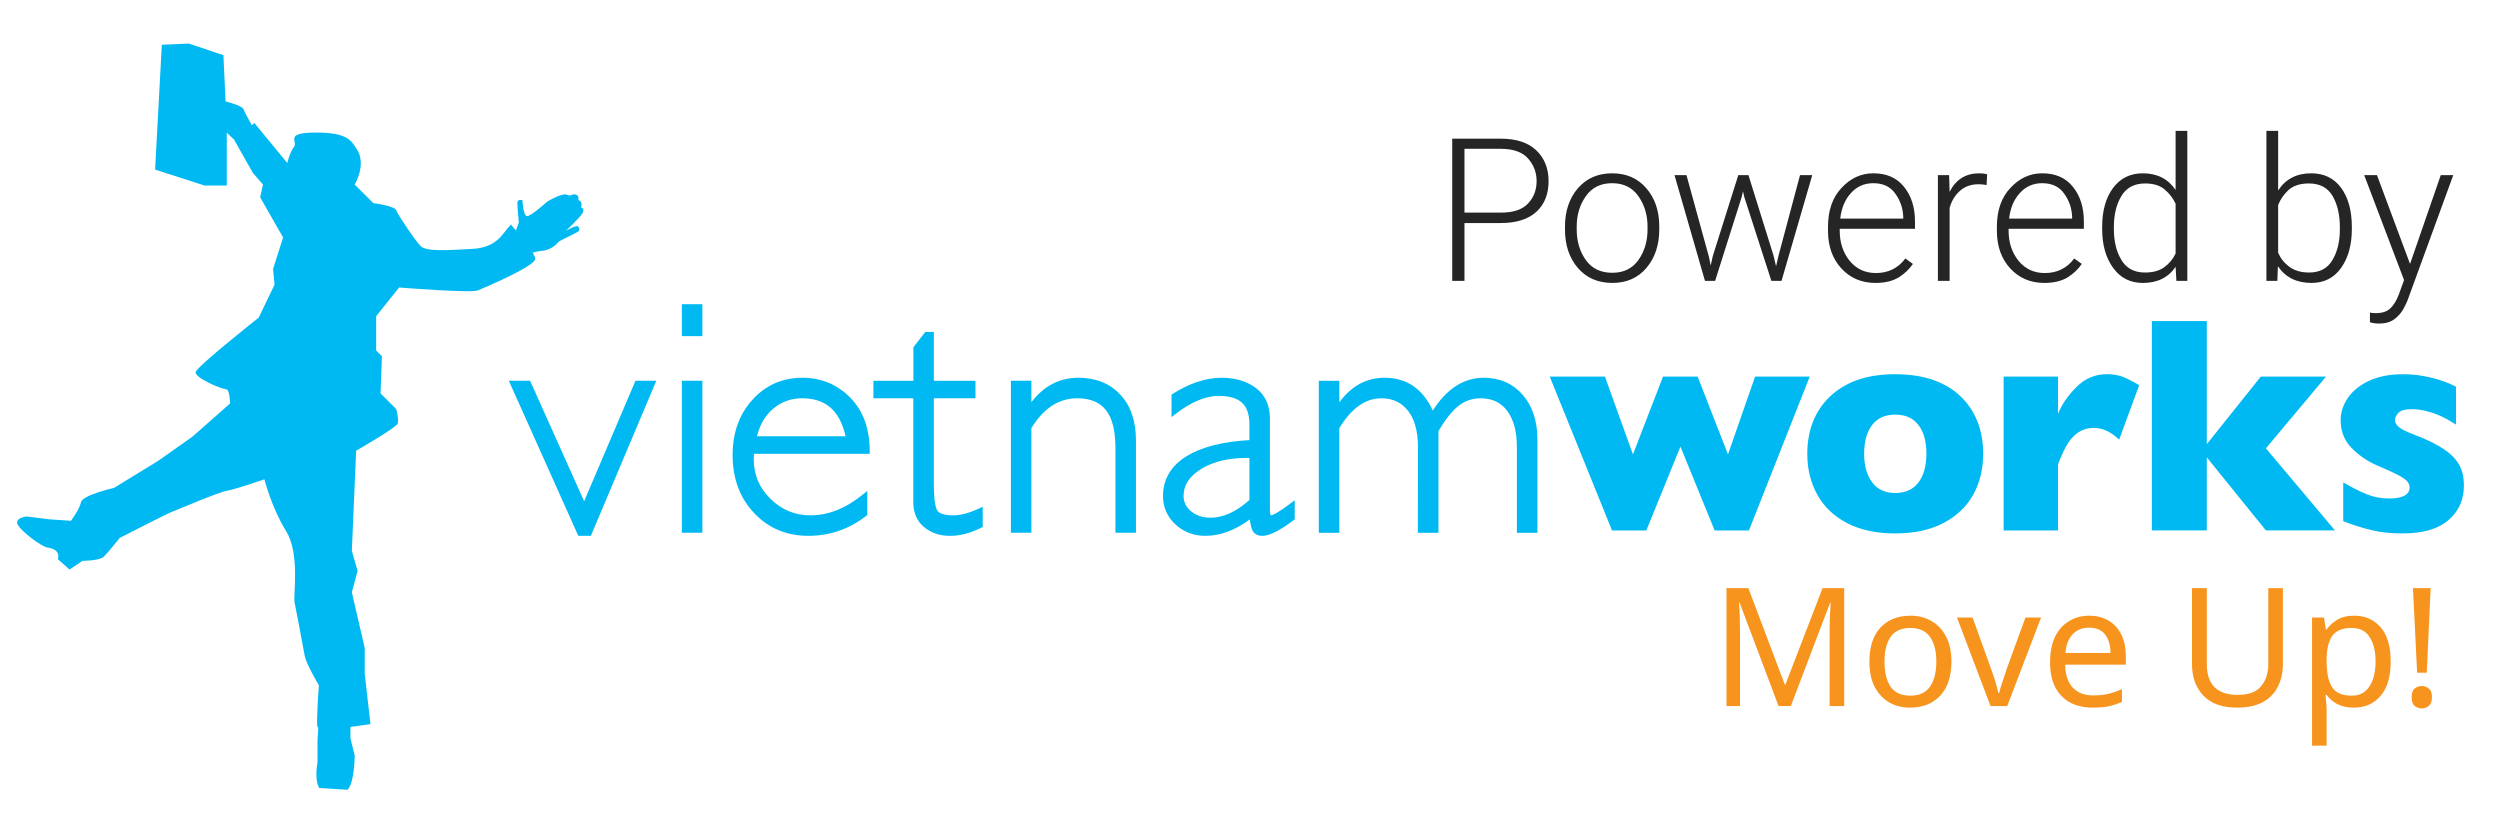
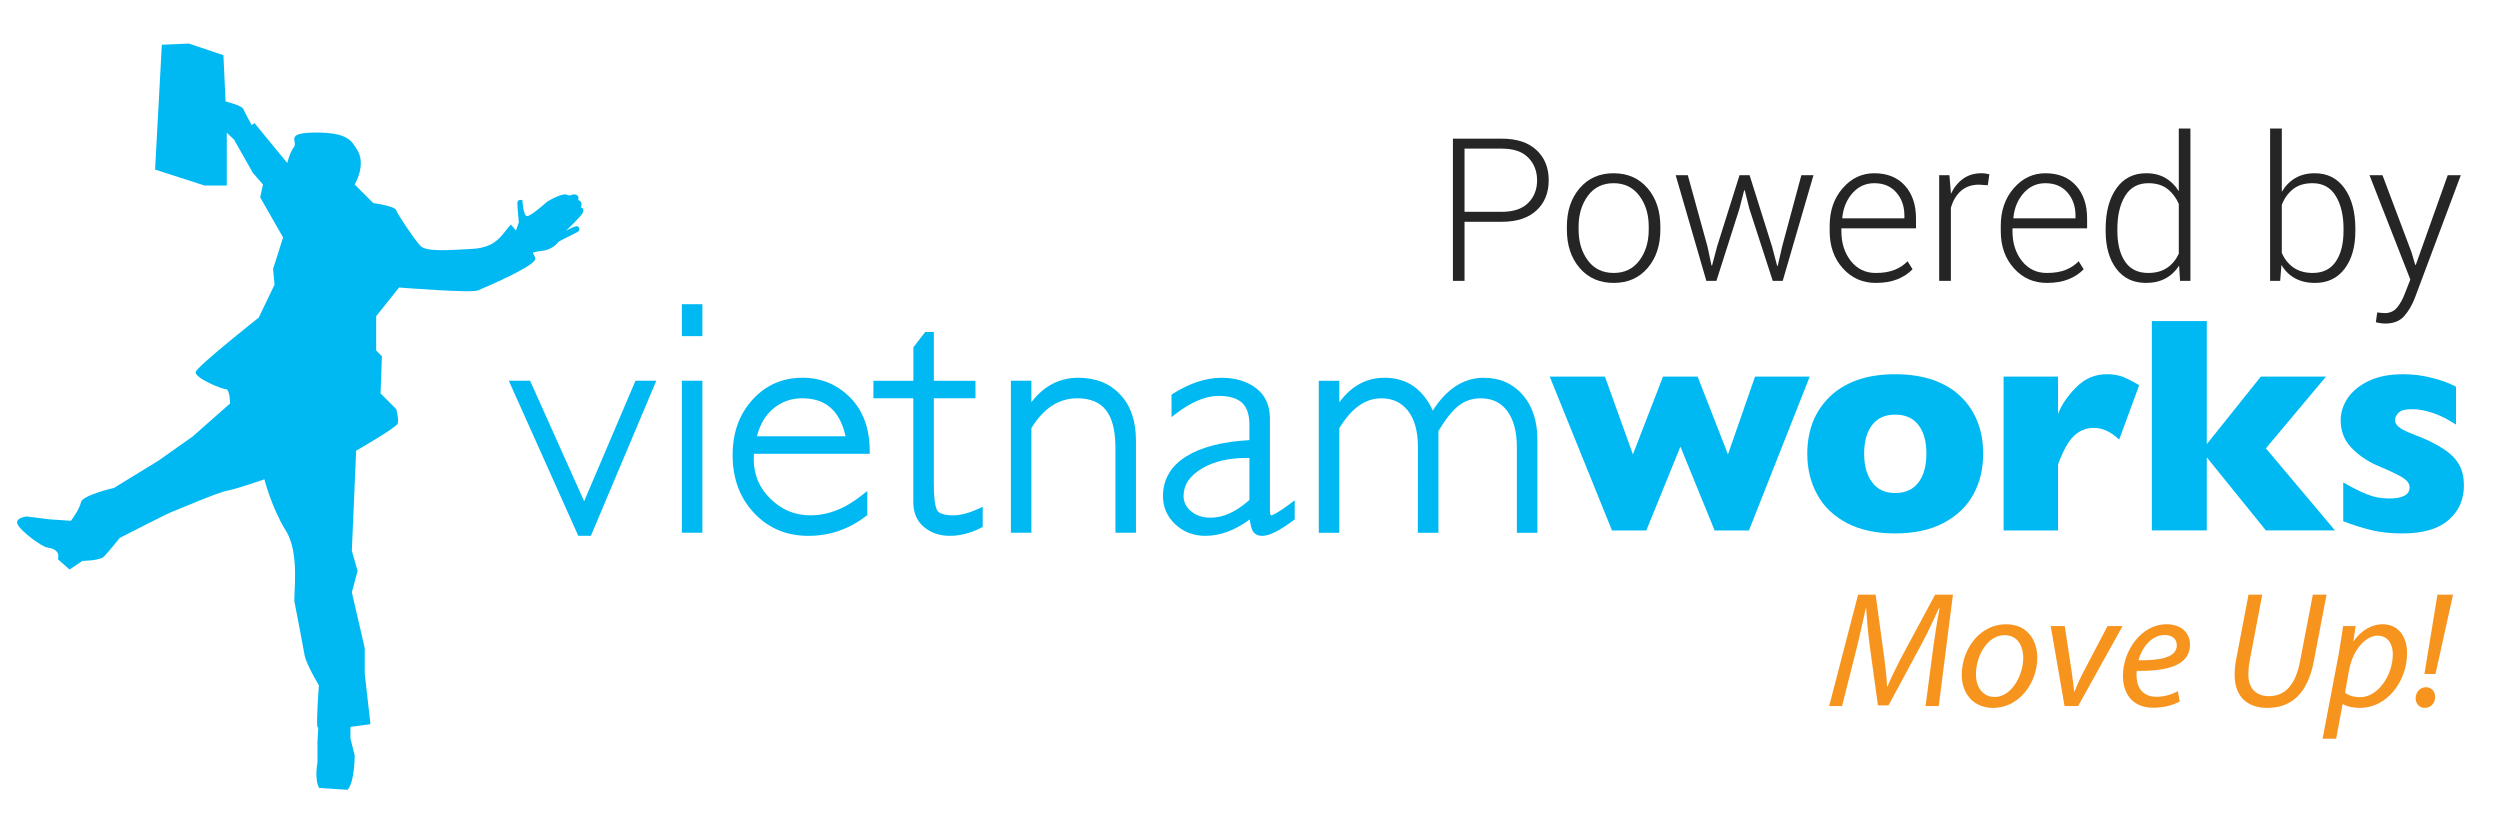
<svg xmlns="http://www.w3.org/2000/svg" version="1.1" id="Layer_1" x="0px" y="0px" width="150px" height="50px" viewBox="0 0 150 50" enable-background="new 0 0 150 50" xml:space="preserve">
-   <path fill="#00B9F2" d="M20.85,47.388c0.431-0.432,0.431-2.063,0.431-2.063l-0.254-1.021v-0.69l1.201-0.165l-0.343-3.016v-1.545  l-0.775-3.352l0.344-1.281l-0.344-1.206l0.259-6.007c0,0,2.405-1.376,2.493-1.631c0.086-0.259-0.087-0.861-0.087-0.861l-0.941-0.944  l0.081-2.233L22.57,21.03v-2.058l1.376-1.722c0,0,4.299,0.348,4.727,0.173c0.426-0.173,3.442-1.458,3.442-1.89  c0-0.084-0.06-0.215-0.151-0.373c0.141-0.039,0.36-0.093,0.515-0.103c0.596-0.042,0.964-0.448,1.02-0.53  c0.051-0.077,1.085-0.552,1.19-0.632c0.108-0.084,0.085-0.23-0.02-0.315c-0.108-0.08-0.716,0.271-0.716,0.271  s0.969-0.908,1.027-1.116c0.034-0.146,0.06-0.23-0.107-0.27l0.02-0.237c-0.056-0.232-0.197-0.211-0.197-0.211  s0.041-0.184-0.027-0.262c-0.165-0.188-0.452-0.031-0.452-0.031s-0.068,0.031-0.214-0.044c-0.225-0.114-1.044,0.322-1.209,0.451  c-0.158,0.136-0.967,0.861-1.18,0.835c-0.22-0.027-0.272-0.964-0.272-0.964s-0.284-0.07-0.301,0.16  c-0.005,0.189,0.088,1.183,0.088,1.183l-0.135,0.378l-0.035,0.103c-0.176-0.208-0.306-0.35-0.306-0.35  c-0.515,0.514-0.774,1.371-2.324,1.458c-1.542,0.086-2.747,0.171-3.093-0.172c-0.341-0.345-1.376-1.889-1.463-2.146  c-0.084-0.261-1.375-0.429-1.375-0.429l-1.118-1.116c0,0,0.76-1.241,0.098-2.164c-0.269-0.373-0.409-0.954-2.389-0.954  c-1.978,0-1.092,0.523-1.35,0.866c-0.262,0.344-0.401,0.962-0.401,0.962L15.263,7.38l-0.156,0.134  c-0.156-0.287-0.429-0.79-0.506-0.973c-0.073-0.169-0.668-0.351-1.067-0.458l-0.129-2.771l-2.07-0.699L9.71,2.686l-0.405,7.489  l2.962,0.955h1.34V7.962l0.461,0.439l-0.007,0.007l1.117,1.975l0.602,0.688l-0.17,0.771l1.376,2.405l-0.602,1.889l0.088,0.944  l-0.948,1.975c0,0-3.696,2.922-3.783,3.264c-0.09,0.34,1.543,1.028,1.801,1.028c0.26,0,0.26,0.862,0.26,0.862l-2.235,1.974  l-2.064,1.46l-2.667,1.632c0,0-1.891,0.428-1.977,0.859c-0.087,0.426-0.602,1.113-0.602,1.113L2.971,31.16l-1.378-0.171  c0,0-0.775,0.085-0.512,0.518c0.252,0.428,1.426,1.299,1.775,1.349c0.853,0.114,0.616,0.694,0.616,0.694l0.7,0.622l0.779-0.521  c0,0,1.027,0,1.289-0.258c0.252-0.257,0.944-1.117,0.944-1.117s2.665-1.372,3.095-1.55c0.432-0.167,2.837-1.2,3.349-1.284  c0.518-0.085,2.236-0.685,2.236-0.685s0.435,1.717,1.291,3.091c0.86,1.375,0.432,3.866,0.519,4.292  c0.085,0.43,0.514,2.662,0.602,3.175c0.088,0.517,0.858,1.806,0.858,1.806s-0.172,2.238-0.085,2.492  c0.02,0.065,0.038,0.059,0.051,0.016l-0.051,0.84v1.285c0,0-0.201,0.984,0.101,1.522" />
+   <path fill="#00B9F2" d="M20.85,47.389c0.431-0.433,0.431-2.063,0.431-2.063l-0.254-1.021v-0.69l1.201-0.165l-0.343-3.016v-1.545  l-0.775-3.353l0.344-1.281l-0.344-1.206l0.259-6.007c0,0,2.405-1.376,2.493-1.631c0.086-0.259-0.087-0.861-0.087-0.861l-0.941-0.944  l0.081-2.233L22.57,21.03v-2.058l1.376-1.722c0,0,4.299,0.348,4.727,0.173c0.426-0.173,3.442-1.458,3.442-1.89  c0-0.084-0.06-0.215-0.151-0.373c0.141-0.039,0.36-0.093,0.515-0.103c0.596-0.042,0.964-0.448,1.02-0.53  c0.051-0.077,1.085-0.552,1.19-0.632c0.108-0.084,0.085-0.23-0.02-0.315c-0.108-0.08-0.716,0.271-0.716,0.271  s0.969-0.908,1.027-1.116c0.034-0.146,0.06-0.23-0.107-0.27l0.02-0.237c-0.056-0.232-0.197-0.211-0.197-0.211  s0.041-0.184-0.027-0.262c-0.165-0.188-0.452-0.031-0.452-0.031s-0.068,0.031-0.214-0.044c-0.225-0.114-1.044,0.322-1.209,0.451  c-0.158,0.136-0.967,0.861-1.18,0.835c-0.22-0.027-0.272-0.964-0.272-0.964s-0.284-0.07-0.301,0.16  c-0.005,0.189,0.088,1.183,0.088,1.183l-0.135,0.378l-0.035,0.103c-0.176-0.208-0.306-0.35-0.306-0.35  c-0.515,0.514-0.774,1.371-2.324,1.458c-1.542,0.086-2.747,0.171-3.093-0.172c-0.341-0.345-1.376-1.889-1.463-2.146  c-0.084-0.261-1.375-0.429-1.375-0.429l-1.118-1.116c0,0,0.76-1.241,0.098-2.164c-0.269-0.373-0.409-0.954-2.389-0.954  c-1.978,0-1.092,0.523-1.35,0.866c-0.262,0.344-0.401,0.962-0.401,0.962L15.263,7.38l-0.156,0.134  c-0.156-0.287-0.429-0.79-0.506-0.973c-0.073-0.169-0.668-0.351-1.067-0.458l-0.129-2.771l-2.07-0.699L9.71,2.686l-0.405,7.489  l2.962,0.955h1.34V7.962l0.461,0.439l-0.007,0.007l1.117,1.975l0.602,0.688l-0.17,0.771l1.376,2.405l-0.602,1.889l0.088,0.944  l-0.948,1.975c0,0-3.696,2.922-3.783,3.264c-0.09,0.34,1.543,1.028,1.801,1.028c0.26,0,0.26,0.862,0.26,0.862l-2.235,1.975  l-2.064,1.459l-2.667,1.633c0,0-1.891,0.428-1.977,0.858c-0.087,0.427-0.602,1.113-0.602,1.113L2.971,31.16l-1.378-0.171  c0,0-0.775,0.085-0.512,0.518c0.252,0.429,1.426,1.3,1.775,1.349c0.853,0.115,0.616,0.694,0.616,0.694l0.7,0.622l0.779-0.521  c0,0,1.027,0,1.289-0.258c0.252-0.257,0.944-1.117,0.944-1.117s2.665-1.371,3.095-1.549c0.432-0.168,2.837-1.201,3.349-1.285  c0.518-0.084,2.236-0.685,2.236-0.685s0.435,1.718,1.291,3.091c0.86,1.375,0.432,3.866,0.519,4.293  c0.085,0.43,0.514,2.661,0.602,3.174c0.088,0.518,0.858,1.807,0.858,1.807s-0.172,2.238-0.085,2.492  c0.02,0.064,0.038,0.059,0.051,0.016l-0.051,0.84v1.285c0,0-0.201,0.984,0.101,1.521" />
  <g>
-     <path fill="#00B9F2" d="M35.048,30.076l-3.242-7.23H30.53l4.168,9.304h0.754l3.926-9.304h-1.249L35.048,30.076z M40.911,31.966   h1.232v-9.12h-1.232V31.966z M40.911,20.168h1.232V18.25h-1.232V20.168z M48.146,22.665c-1.203-0.001-2.21,0.447-3.001,1.323   c-0.795,0.876-1.19,1.99-1.187,3.313c-0.003,1.398,0.425,2.566,1.284,3.476c0.853,0.911,1.949,1.373,3.253,1.373h0.006   c1.282,0.002,2.45-0.402,3.48-1.202l0.058-0.046v-1.445l-0.239,0.189c-1.044,0.857-2.098,1.275-3.182,1.275   c-0.921-0.002-1.705-0.326-2.383-0.986c-0.678-0.659-1.011-1.445-1.011-2.395c0-0.103,0.004-0.205,0.012-0.312h6.948v-0.145   c0.003-1.345-0.387-2.43-1.169-3.224C50.239,23.066,49.265,22.665,48.146,22.665z M45.418,26.177   c0.177-0.705,0.492-1.245,0.955-1.639c0.502-0.429,1.083-0.642,1.769-0.642c1.403,0.011,2.238,0.729,2.595,2.281H45.418z    M57.199,30.922c-0.59,0-0.895-0.139-0.979-0.32c-0.117-0.214-0.194-0.761-0.19-1.601v-5.105h2.498v-1.049H56.03v-2.93h-0.515   l-0.712,0.92v2.01h-2.398v1.049h2.393v6.225c-0.003,0.622,0.209,1.137,0.634,1.495c0.42,0.354,0.944,0.535,1.552,0.535h0.008   c0.624,0,1.252-0.165,1.889-0.493l0.082-0.036v-1.216l-0.208,0.097C58.157,30.781,57.631,30.922,57.199,30.922z M64.703,22.665   c-1.14-0.002-2.085,0.501-2.82,1.469v-1.288h-1.23v9.12h1.23v-6.278c0.745-1.215,1.653-1.789,2.768-1.792   c1.531,0.017,2.251,0.902,2.275,2.901v5.169h1.232v-5.53c0-1.158-0.308-2.088-0.943-2.76   C66.592,23.001,65.741,22.665,64.703,22.665z M76.266,30.922c-0.007-0.002-0.009-0.002-0.011-0.002c-0.003,0,0,0-0.021-0.033   c-0.02-0.036-0.041-0.131-0.039-0.275v-5.496c0.003-0.783-0.28-1.41-0.832-1.83c-0.554-0.416-1.244-0.62-2.076-0.62   c-0.933,0-1.917,0.328-2.931,0.969l-0.064,0.043v1.349l0.23-0.182c0.954-0.737,1.828-1.094,2.621-1.094   c1.264,0.022,1.799,0.521,1.822,1.668v0.987c-1.613,0.093-2.869,0.411-3.771,0.966c-0.934,0.572-1.415,1.391-1.415,2.396   c0,0.653,0.248,1.233,0.74,1.691c0.491,0.459,1.106,0.693,1.804,0.691c0.894,0,1.785-0.335,2.666-0.986   c0.043,0.316,0.092,0.54,0.175,0.692c0.114,0.196,0.323,0.294,0.564,0.294h0.02c0.453-0.006,1.05-0.333,1.883-0.945l0.053-0.045   v-1.147l-0.229,0.175C76.797,30.694,76.338,30.936,76.266,30.922z M74.965,29.999c-0.809,0.721-1.581,1.063-2.333,1.063   c-0.479,0-0.859-0.133-1.17-0.386c-0.305-0.258-0.444-0.551-0.449-0.915c0.005-0.67,0.358-1.21,1.13-1.668   c0.716-0.412,1.595-0.617,2.651-0.617c0.015,0,0.021,0,0.034,0c0.044,0,0.089,0,0.138,0V29.999z M91.367,23.695   c-0.596-0.683-1.385-1.03-2.339-1.03c-1.214,0-2.238,0.676-3.061,1.971c-0.584-1.294-1.569-1.976-2.887-1.971   c-1.097-0.002-2.014,0.503-2.719,1.477v-1.295h-1.233v9.12h1.233v-6.278c0.738-1.22,1.578-1.791,2.527-1.792   c0.673,0.003,1.186,0.242,1.583,0.738c0.396,0.495,0.602,1.208,0.606,2.163l-0.005,5.169h1.236v-6.104   c0.414-0.698,0.814-1.202,1.194-1.506c0.39-0.306,0.824-0.459,1.339-0.46c0.699,0.003,1.214,0.252,1.597,0.761   c0.379,0.514,0.575,1.229,0.575,2.164v5.146h1.233v-5.57C92.249,25.289,91.957,24.379,91.367,23.695z" />
-     <path fill="#00B9F2" d="M108.583,22.597l-3.646,9.229h-2.058l-2.053-5.028l-2.047,5.028h-2.058l-3.736-9.229h3.312l1.68,4.668   l1.804-4.668h2.078l1.82,4.668l1.626-4.668H108.583z" />
-     <path fill="#00B9F2" d="M118.99,27.221c0,0.917-0.197,1.737-0.594,2.456c-0.399,0.723-0.997,1.287-1.791,1.705   c-0.789,0.414-1.754,0.624-2.895,0.624c-1.137,0-2.105-0.21-2.898-0.624c-0.785-0.418-1.384-0.982-1.775-1.705   c-0.4-0.719-0.6-1.539-0.6-2.456c0-0.695,0.116-1.33,0.332-1.897c0.222-0.567,0.557-1.071,1.005-1.511   c0.451-0.437,1.003-0.774,1.658-1.01c0.662-0.233,1.414-0.35,2.278-0.35c0.865,0,1.631,0.117,2.303,0.352   c0.663,0.242,1.216,0.572,1.654,1.007c0.438,0.429,0.765,0.932,0.987,1.501C118.88,25.89,118.99,26.525,118.99,27.221z    M115.584,27.221c0-0.734-0.158-1.31-0.479-1.722c-0.319-0.416-0.781-0.622-1.395-0.622c-0.602,0-1.061,0.206-1.381,0.622   c-0.32,0.413-0.48,0.988-0.48,1.722c0,0.725,0.16,1.299,0.487,1.723c0.313,0.428,0.777,0.636,1.374,0.636   c0.613,0,1.075-0.208,1.395-0.632C115.426,28.529,115.584,27.953,115.584,27.221z" />
-     <path fill="#00B9F2" d="M128.35,23.114l-1.202,3.263c-0.495-0.472-0.996-0.704-1.509-0.704c-0.453,0-0.858,0.153-1.188,0.469   c-0.339,0.308-0.657,0.881-0.969,1.721v3.963h-3.265v-9.229h3.265v2.242c0.208-0.548,0.571-1.084,1.093-1.607   c0.519-0.521,1.128-0.78,1.828-0.78c0.368,0,0.694,0.05,0.967,0.157C127.646,22.721,127.969,22.885,128.35,23.114z" />
-     <path fill="#00B9F2" d="M140.097,31.825h-4.143l-3.546-4.381v4.381h-3.296V19.263h3.296v7.385l3.24-4.052h3.912l-3.606,4.305   L140.097,31.825z" />
-     <path fill="#00B9F2" d="M147.835,29.134c0,0.848-0.31,1.543-0.928,2.071c-0.615,0.537-1.535,0.801-2.758,0.801   c-0.682,0-1.284-0.063-1.818-0.188c-0.53-0.123-1.113-0.305-1.737-0.543v-2.331c0.551,0.319,1.02,0.559,1.431,0.717   c0.399,0.165,0.844,0.248,1.329,0.248c0.811,0,1.221-0.224,1.221-0.667c0-0.146-0.059-0.279-0.178-0.4   c-0.118-0.113-0.323-0.25-0.618-0.395c-0.286-0.146-0.68-0.322-1.17-0.526c-0.603-0.268-1.112-0.624-1.54-1.071   c-0.419-0.443-0.63-0.992-0.63-1.637c0-0.458,0.141-0.899,0.419-1.321c0.287-0.424,0.71-0.772,1.276-1.04   c0.567-0.266,1.248-0.399,2.05-0.399c0.197,0,0.445,0.009,0.739,0.04c0.301,0.025,0.679,0.098,1.133,0.214   c0.456,0.117,0.891,0.281,1.303,0.495v2.271c-0.196-0.115-0.358-0.208-0.485-0.292c-0.133-0.077-0.304-0.16-0.526-0.258   c-0.216-0.099-0.472-0.184-0.764-0.258c-0.295-0.077-0.592-0.114-0.902-0.114c-0.372,0-0.625,0.071-0.771,0.214   c-0.139,0.149-0.213,0.292-0.213,0.434c0,0.15,0.074,0.289,0.225,0.417c0.144,0.13,0.463,0.289,0.966,0.479   c0.727,0.275,1.308,0.562,1.738,0.854c0.438,0.289,0.747,0.608,0.931,0.957C147.75,28.251,147.835,28.658,147.835,29.134z" />
+     <path fill="#00B9F2" d="M35.048,30.076l-3.242-7.23H30.53l4.168,9.304h0.754l3.926-9.304h-1.249L35.048,30.076z M40.911,31.966   h1.232v-9.12h-1.232V31.966z M40.911,20.168h1.232V18.25h-1.232V20.168z M48.146,22.665c-1.203-0.001-2.21,0.447-3.001,1.323   c-0.795,0.876-1.19,1.991-1.187,3.313c-0.003,1.398,0.425,2.566,1.284,3.477c0.853,0.91,1.949,1.373,3.253,1.373h0.006   c1.282,0.002,2.45-0.402,3.48-1.202l0.058-0.046v-1.445L51.8,29.646c-1.044,0.856-2.098,1.274-3.182,1.274   c-0.921-0.002-1.705-0.325-2.383-0.985c-0.678-0.66-1.011-1.445-1.011-2.396c0-0.103,0.004-0.205,0.012-0.312h6.948v-0.146   c0.003-1.345-0.387-2.43-1.169-3.224C50.239,23.066,49.265,22.665,48.146,22.665z M45.418,26.177   c0.177-0.705,0.492-1.245,0.955-1.639c0.502-0.429,1.083-0.642,1.769-0.642c1.403,0.011,2.238,0.729,2.595,2.281H45.418z    M57.199,30.922c-0.59,0-0.895-0.139-0.979-0.32c-0.117-0.213-0.194-0.761-0.19-1.601v-5.105h2.498v-1.049H56.03v-2.93h-0.515   l-0.712,0.92v2.01h-2.398v1.049h2.393v6.225c-0.003,0.622,0.209,1.137,0.634,1.495c0.42,0.354,0.944,0.534,1.552,0.534h0.008   c0.624,0,1.252-0.164,1.889-0.492l0.082-0.036v-1.216l-0.208,0.097C58.157,30.781,57.631,30.922,57.199,30.922z M64.703,22.665   c-1.14-0.002-2.085,0.501-2.82,1.469v-1.288h-1.23v9.12h1.23v-6.278c0.745-1.214,1.653-1.789,2.768-1.792   c1.531,0.017,2.251,0.902,2.275,2.901v5.169h1.232v-5.53c0-1.158-0.308-2.087-0.943-2.76   C66.592,23.001,65.741,22.665,64.703,22.665z M76.266,30.922c-0.007-0.002-0.009-0.002-0.011-0.002c-0.003,0,0,0-0.021-0.033   c-0.021-0.035-0.041-0.131-0.039-0.275v-5.495c0.003-0.783-0.28-1.41-0.833-1.83c-0.554-0.416-1.244-0.62-2.076-0.62   c-0.933,0-1.917,0.328-2.931,0.969l-0.064,0.043v1.349l0.23-0.182c0.954-0.737,1.828-1.094,2.621-1.094   c1.264,0.022,1.799,0.521,1.822,1.668v0.987c-1.613,0.093-2.869,0.41-3.771,0.966c-0.934,0.571-1.415,1.392-1.415,2.396   c0,0.653,0.248,1.233,0.74,1.691c0.491,0.459,1.106,0.693,1.804,0.691c0.894,0,1.785-0.336,2.666-0.986   c0.043,0.316,0.092,0.54,0.175,0.691c0.114,0.196,0.323,0.295,0.564,0.295h0.02c0.453-0.006,1.05-0.334,1.883-0.945l0.053-0.045   v-1.146l-0.229,0.174C76.797,30.693,76.338,30.936,76.266,30.922z M74.965,29.999c-0.809,0.722-1.581,1.063-2.333,1.063   c-0.479,0-0.859-0.133-1.17-0.387c-0.305-0.258-0.444-0.551-0.449-0.915c0.005-0.67,0.358-1.21,1.13-1.668   c0.716-0.411,1.595-0.616,2.651-0.616c0.015,0,0.021,0,0.034,0c0.044,0,0.089,0,0.138,0L74.965,29.999L74.965,29.999z    M91.367,23.695c-0.596-0.683-1.385-1.03-2.34-1.03c-1.213,0-2.237,0.676-3.061,1.971c-0.584-1.294-1.568-1.976-2.887-1.971   c-1.098-0.002-2.014,0.503-2.719,1.477v-1.295h-1.233v9.12h1.233v-6.277c0.738-1.221,1.578-1.792,2.527-1.792   c0.672,0.003,1.186,0.242,1.582,0.738c0.396,0.495,0.603,1.208,0.606,2.163l-0.005,5.169h1.236v-6.104   c0.414-0.698,0.813-1.202,1.193-1.506c0.391-0.306,0.824-0.459,1.339-0.46c0.699,0.003,1.214,0.252,1.597,0.761   c0.379,0.514,0.576,1.229,0.576,2.164v5.146h1.232v-5.569C92.249,25.289,91.957,24.379,91.367,23.695z" />
+     <path fill="#00B9F2" d="M108.583,22.597l-3.646,9.229h-2.059l-2.053-5.028l-2.047,5.028h-2.059l-3.736-9.229h3.312l1.68,4.668   l1.805-4.668h2.078l1.82,4.668l1.625-4.668H108.583z" />
+     <path fill="#00B9F2" d="M118.99,27.221c0,0.918-0.197,1.737-0.594,2.456c-0.399,0.724-0.998,1.287-1.791,1.705   c-0.789,0.414-1.754,0.624-2.896,0.624c-1.137,0-2.104-0.21-2.897-0.624c-0.785-0.418-1.385-0.981-1.775-1.705   c-0.4-0.719-0.6-1.538-0.6-2.456c0-0.695,0.115-1.33,0.332-1.896c0.222-0.567,0.557-1.071,1.004-1.511   c0.451-0.437,1.004-0.774,1.658-1.01c0.662-0.233,1.414-0.35,2.278-0.35c0.865,0,1.631,0.117,2.304,0.352   c0.662,0.242,1.215,0.572,1.653,1.007c0.438,0.429,0.765,0.932,0.987,1.501C118.88,25.891,118.99,26.525,118.99,27.221z    M115.584,27.221c0-0.734-0.158-1.31-0.479-1.722c-0.319-0.416-0.781-0.622-1.396-0.622c-0.603,0-1.062,0.206-1.381,0.622   c-0.32,0.413-0.479,0.987-0.479,1.722c0,0.725,0.159,1.299,0.486,1.723c0.312,0.429,0.777,0.637,1.374,0.637   c0.613,0,1.075-0.208,1.396-0.632C115.426,28.529,115.584,27.953,115.584,27.221z" />
+     <path fill="#00B9F2" d="M128.35,23.114l-1.201,3.263c-0.496-0.473-0.996-0.704-1.51-0.704c-0.453,0-0.857,0.153-1.188,0.47   c-0.34,0.308-0.657,0.881-0.969,1.721v3.963h-3.266v-9.229h3.266v2.242c0.207-0.548,0.57-1.084,1.093-1.607   c0.519-0.521,1.128-0.78,1.827-0.78c0.369,0,0.695,0.05,0.968,0.157C127.646,22.721,127.969,22.885,128.35,23.114z" />
+     <path fill="#00B9F2" d="M140.098,31.825h-4.144l-3.546-4.382v4.382h-3.297V19.263h3.297v7.385l3.24-4.052h3.912l-3.606,4.304   L140.098,31.825z" />
+     <path fill="#00B9F2" d="M147.835,29.134c0,0.849-0.31,1.543-0.928,2.071c-0.615,0.537-1.535,0.801-2.759,0.801   c-0.682,0-1.283-0.062-1.817-0.188c-0.53-0.123-1.113-0.305-1.737-0.543v-2.332c0.551,0.32,1.021,0.56,1.432,0.718   c0.398,0.165,0.844,0.248,1.328,0.248c0.812,0,1.222-0.224,1.222-0.667c0-0.146-0.06-0.279-0.179-0.4   c-0.117-0.113-0.322-0.25-0.617-0.395c-0.286-0.146-0.68-0.322-1.17-0.526c-0.604-0.269-1.112-0.624-1.541-1.071   c-0.418-0.442-0.629-0.992-0.629-1.637c0-0.458,0.141-0.899,0.418-1.321c0.287-0.424,0.711-0.772,1.276-1.04   c0.567-0.266,1.248-0.399,2.05-0.399c0.197,0,0.445,0.009,0.739,0.04c0.302,0.025,0.679,0.098,1.134,0.214   c0.455,0.117,0.891,0.281,1.303,0.495v2.271c-0.196-0.115-0.358-0.208-0.485-0.292c-0.133-0.077-0.304-0.16-0.526-0.258   c-0.216-0.099-0.472-0.184-0.764-0.258c-0.295-0.077-0.592-0.114-0.902-0.114c-0.371,0-0.625,0.071-0.771,0.214   c-0.14,0.149-0.213,0.292-0.213,0.434c0,0.15,0.073,0.289,0.225,0.417c0.144,0.13,0.464,0.288,0.966,0.479   c0.728,0.274,1.309,0.562,1.738,0.854c0.438,0.289,0.747,0.607,0.932,0.957C147.75,28.251,147.835,28.658,147.835,29.134z" />
  </g>
-   <text transform="matrix(1 0 0 1 102.6211 42.3643)" fill="#F7941E" font-family="'MyriadPro-It'" font-size="9.918">Move Up!</text>
-   <text transform="matrix(1 0 0 1 86.0557 16.8511)" fill="#262525" font-family="'Roboto'" font-weight="300" font-size="12">Powered by</text>
+   <g enable-background="new    ">
+     <path fill="#F7941E" d="M115.532,42.364l0.476-3.61c0.09-0.635,0.238-1.616,0.367-2.261h-0.039   c-0.308,0.674-0.675,1.468-1.041,2.151l-1.984,3.68h-0.635l-0.496-3.6c-0.099-0.774-0.168-1.548-0.208-2.231h-0.021   c-0.148,0.614-0.356,1.626-0.516,2.261l-0.912,3.61h-0.773l1.736-6.685h1.051l0.525,3.838c0.07,0.565,0.148,1.171,0.158,1.666h0.03   c0.208-0.495,0.496-1.091,0.784-1.646l2.072-3.857h1.071l-0.853,6.685H115.532z" />
+     <path fill="#F7941E" d="M122.237,39.458c0,1.479-1.052,3.016-2.658,3.016c-1.2,0-1.874-0.893-1.874-1.974   c0-1.577,1.101-3.045,2.658-3.045C121.662,37.455,122.237,38.437,122.237,39.458z M118.558,40.47c0,0.783,0.427,1.349,1.13,1.349   c0.973,0,1.707-1.249,1.707-2.37c0-0.556-0.258-1.339-1.121-1.339C119.242,38.109,118.548,39.369,118.558,40.47z" />
+     <path fill="#F7941E" d="M123.884,37.563l0.417,2.738c0.068,0.545,0.129,0.912,0.148,1.18h0.029c0.1-0.258,0.229-0.575,0.506-1.121   l1.468-2.797h0.903l-2.668,4.801h-0.814l-0.832-4.801H123.884z" />
+     <path fill="#F7941E" d="M130.787,42.087c-0.357,0.208-0.943,0.377-1.588,0.377c-1.27,0-1.824-0.863-1.824-1.925   c0-1.448,1.07-3.084,2.618-3.084c0.913,0,1.408,0.545,1.408,1.229c0,1.26-1.418,1.597-3.193,1.567   c-0.04,0.208-0.011,0.654,0.099,0.912c0.189,0.427,0.576,0.645,1.071,0.645c0.565,0,0.992-0.179,1.29-0.337L130.787,42.087z    M129.874,38.1c-0.784,0-1.368,0.764-1.567,1.518c1.289,0.01,2.301-0.159,2.301-0.903C130.607,38.317,130.311,38.1,129.874,38.1z" />
+     <path fill="#F7941E" d="M135.735,35.68l-0.753,3.957c-0.051,0.277-0.08,0.565-0.08,0.843c0,0.854,0.496,1.29,1.24,1.29   c0.912,0,1.586-0.615,1.864-2.113l0.764-3.977h0.823l-0.764,3.997c-0.387,1.993-1.379,2.797-2.797,2.797   c-1.102,0-1.954-0.596-1.954-1.974c0-0.288,0.03-0.615,0.089-0.923l0.744-3.897H135.735z" />
+     <path fill="#F7941E" d="M139.355,44.328l0.963-5.059c0.099-0.575,0.197-1.22,0.268-1.706h0.754l-0.14,0.903h0.021   c0.436-0.625,1.07-1.012,1.725-1.012c1.042,0,1.479,0.853,1.479,1.735c0,1.687-1.21,3.283-2.807,3.283   c-0.516,0-0.854-0.109-1.041-0.219h-0.021l-0.387,2.073H139.355z M140.705,41.561c0.207,0.169,0.525,0.269,0.912,0.269   c1.061,0,1.953-1.319,1.953-2.579c0-0.506-0.228-1.111-0.922-1.111c-0.645,0-1.458,0.744-1.706,2.083L140.705,41.561z" />
+     <path fill="#F7941E" d="M144.939,41.898c0-0.367,0.258-0.665,0.625-0.665c0.327,0,0.545,0.258,0.545,0.585   c0,0.367-0.258,0.655-0.625,0.655C145.158,42.474,144.939,42.216,144.939,41.898z M145.465,40.44l0.783-4.761h0.934l-1.052,4.761   H145.465z" />
+   </g>
+   <g enable-background="new    ">
+     <path fill="#262525" d="M87.872,13.307v3.545h-0.697V8.32h2.936c0.895,0,1.587,0.228,2.077,0.683s0.735,1.058,0.735,1.808   c0,0.758-0.245,1.363-0.735,1.816s-1.183,0.68-2.077,0.68H87.872z M87.872,12.709h2.238c0.703,0,1.231-0.179,1.585-0.536   s0.53-0.808,0.53-1.351c0-0.547-0.176-1.001-0.527-1.362s-0.881-0.542-1.588-0.542h-2.238V12.709z" />
+     <path fill="#262525" d="M94.013,13.588c0-0.934,0.256-1.699,0.768-2.297s1.189-0.896,2.033-0.896c0.848,0,1.527,0.299,2.039,0.896   s0.768,1.363,0.768,2.297v0.193c0,0.938-0.255,1.704-0.765,2.3s-1.187,0.894-2.03,0.894c-0.852,0-1.533-0.298-2.045-0.894   s-0.768-1.362-0.768-2.3V13.588z M94.716,13.778c0,0.733,0.186,1.35,0.557,1.85c0.371,0.499,0.889,0.749,1.553,0.749   c0.652,0,1.165-0.25,1.538-0.749c0.373-0.5,0.56-1.116,0.56-1.85v-0.193c0-0.722-0.188-1.334-0.562-1.838   c-0.375-0.503-0.891-0.755-1.547-0.755s-1.17,0.252-1.541,0.755c-0.371,0.504-0.557,1.116-0.557,1.838V13.778z" />
+     <path fill="#262525" d="M102.45,14.795l0.24,1.131h0.035l0.299-1.131l1.348-4.283h0.604l1.348,4.283l0.305,1.16h0.035l0.264-1.16   l1.154-4.283h0.727l-1.846,6.34h-0.598l-1.406-4.336l-0.275-1.096h-0.035l-0.281,1.096l-1.383,4.336h-0.604l-1.84-6.34h0.727   L102.45,14.795z" />
+     <path fill="#262525" d="M112.546,16.975c-0.793,0-1.452-0.293-1.978-0.879s-0.788-1.328-0.788-2.227v-0.322   c0-0.906,0.261-1.658,0.782-2.256s1.153-0.896,1.896-0.896c0.777,0,1.389,0.246,1.834,0.738s0.668,1.148,0.668,1.969v0.598h-4.477   v0.17c0,0.713,0.189,1.31,0.568,1.789s0.877,0.719,1.494,0.719c0.438,0,0.811-0.061,1.119-0.182s0.572-0.295,0.791-0.521   l0.299,0.48c-0.238,0.251-0.54,0.45-0.905,0.599C113.484,16.9,113.05,16.975,112.546,16.975z M112.458,10.992   c-0.52,0-0.955,0.197-1.307,0.593s-0.557,0.892-0.615,1.487l0.012,0.029h3.715v-0.176c0-0.549-0.162-1.009-0.486-1.379   S113.013,10.992,112.458,10.992z" />
+     <path fill="#262525" d="M119.267,11.115l-0.521-0.035c-0.441,0-0.804,0.124-1.087,0.372s-0.485,0.589-0.606,1.022v4.377h-0.703   v-6.34h0.615l0.088,1.055v0.07c0.184-0.391,0.43-0.695,0.738-0.914s0.676-0.328,1.102-0.328c0.09,0,0.177,0.007,0.261,0.021   s0.153,0.028,0.208,0.044L119.267,11.115z" />
+     <path fill="#262525" d="M122.812,16.975c-0.793,0-1.452-0.293-1.978-0.879s-0.788-1.328-0.788-2.227v-0.322   c0-0.906,0.261-1.658,0.782-2.256s1.153-0.896,1.896-0.896c0.777,0,1.389,0.246,1.834,0.738s0.668,1.148,0.668,1.969v0.598h-4.477   v0.17c0,0.713,0.189,1.31,0.568,1.789s0.877,0.719,1.494,0.719c0.438,0,0.811-0.061,1.119-0.182s0.572-0.295,0.791-0.521   l0.299,0.48c-0.238,0.251-0.54,0.45-0.905,0.599C123.75,16.9,123.315,16.975,122.812,16.975z M122.724,10.992   c-0.52,0-0.955,0.197-1.307,0.593s-0.557,0.892-0.615,1.487l0.012,0.029h3.715v-0.176c0-0.549-0.162-1.009-0.486-1.379   S123.278,10.992,122.724,10.992z" />
+     <path fill="#262525" d="M126.339,13.734c0-1.012,0.214-1.821,0.642-2.429s1.024-0.911,1.79-0.911c0.441,0,0.824,0.094,1.148,0.281   s0.594,0.453,0.809,0.797V7.711h0.697v9.141h-0.621l-0.059-0.92c-0.211,0.336-0.482,0.594-0.814,0.773s-0.723,0.27-1.172,0.27   c-0.758,0-1.351-0.282-1.778-0.847s-0.642-1.321-0.642-2.271V13.734z M127.042,13.858c0,0.769,0.153,1.381,0.46,1.836   s0.769,0.683,1.386,0.683c0.453,0,0.831-0.102,1.134-0.306s0.538-0.487,0.706-0.848v-2.989c-0.16-0.369-0.387-0.668-0.68-0.897   s-0.676-0.345-1.148-0.345c-0.617,0-1.081,0.254-1.392,0.762c-0.311,0.509-0.466,1.169-0.466,1.98V13.858z" />
+     <path fill="#262525" d="M141.321,13.857c0,0.949-0.215,1.706-0.645,2.271s-1.021,0.847-1.775,0.847   c-0.465,0-0.865-0.093-1.201-0.278s-0.607-0.452-0.814-0.8l-0.076,0.955h-0.604V7.711h0.703v3.797   c0.211-0.355,0.48-0.63,0.809-0.823s0.719-0.29,1.172-0.29c0.762,0,1.357,0.304,1.787,0.911s0.645,1.417,0.645,2.429V13.857z    M140.612,13.734c0-0.812-0.156-1.472-0.469-1.98c-0.312-0.508-0.775-0.762-1.389-0.762c-0.488,0-0.882,0.122-1.181,0.365   s-0.521,0.555-0.665,0.936v2.878c0.156,0.368,0.39,0.662,0.7,0.88s0.696,0.326,1.157,0.326c0.613,0,1.074-0.228,1.383-0.683   s0.463-1.067,0.463-1.836V13.734z" />
+     <path fill="#262525" d="M144.69,15.135l0.223,0.756h0.035l1.916-5.379h0.785l-2.754,7.354c-0.164,0.43-0.377,0.795-0.639,1.096   s-0.645,0.451-1.148,0.451c-0.082,0-0.182-0.009-0.299-0.026s-0.203-0.036-0.258-0.056l0.082-0.586   c0.047,0.008,0.122,0.017,0.226,0.026s0.179,0.015,0.226,0.015c0.305,0,0.549-0.108,0.732-0.325s0.34-0.495,0.469-0.835   l0.334-0.855l-2.449-6.258h0.779L144.69,15.135z" />
+   </g>
</svg>
